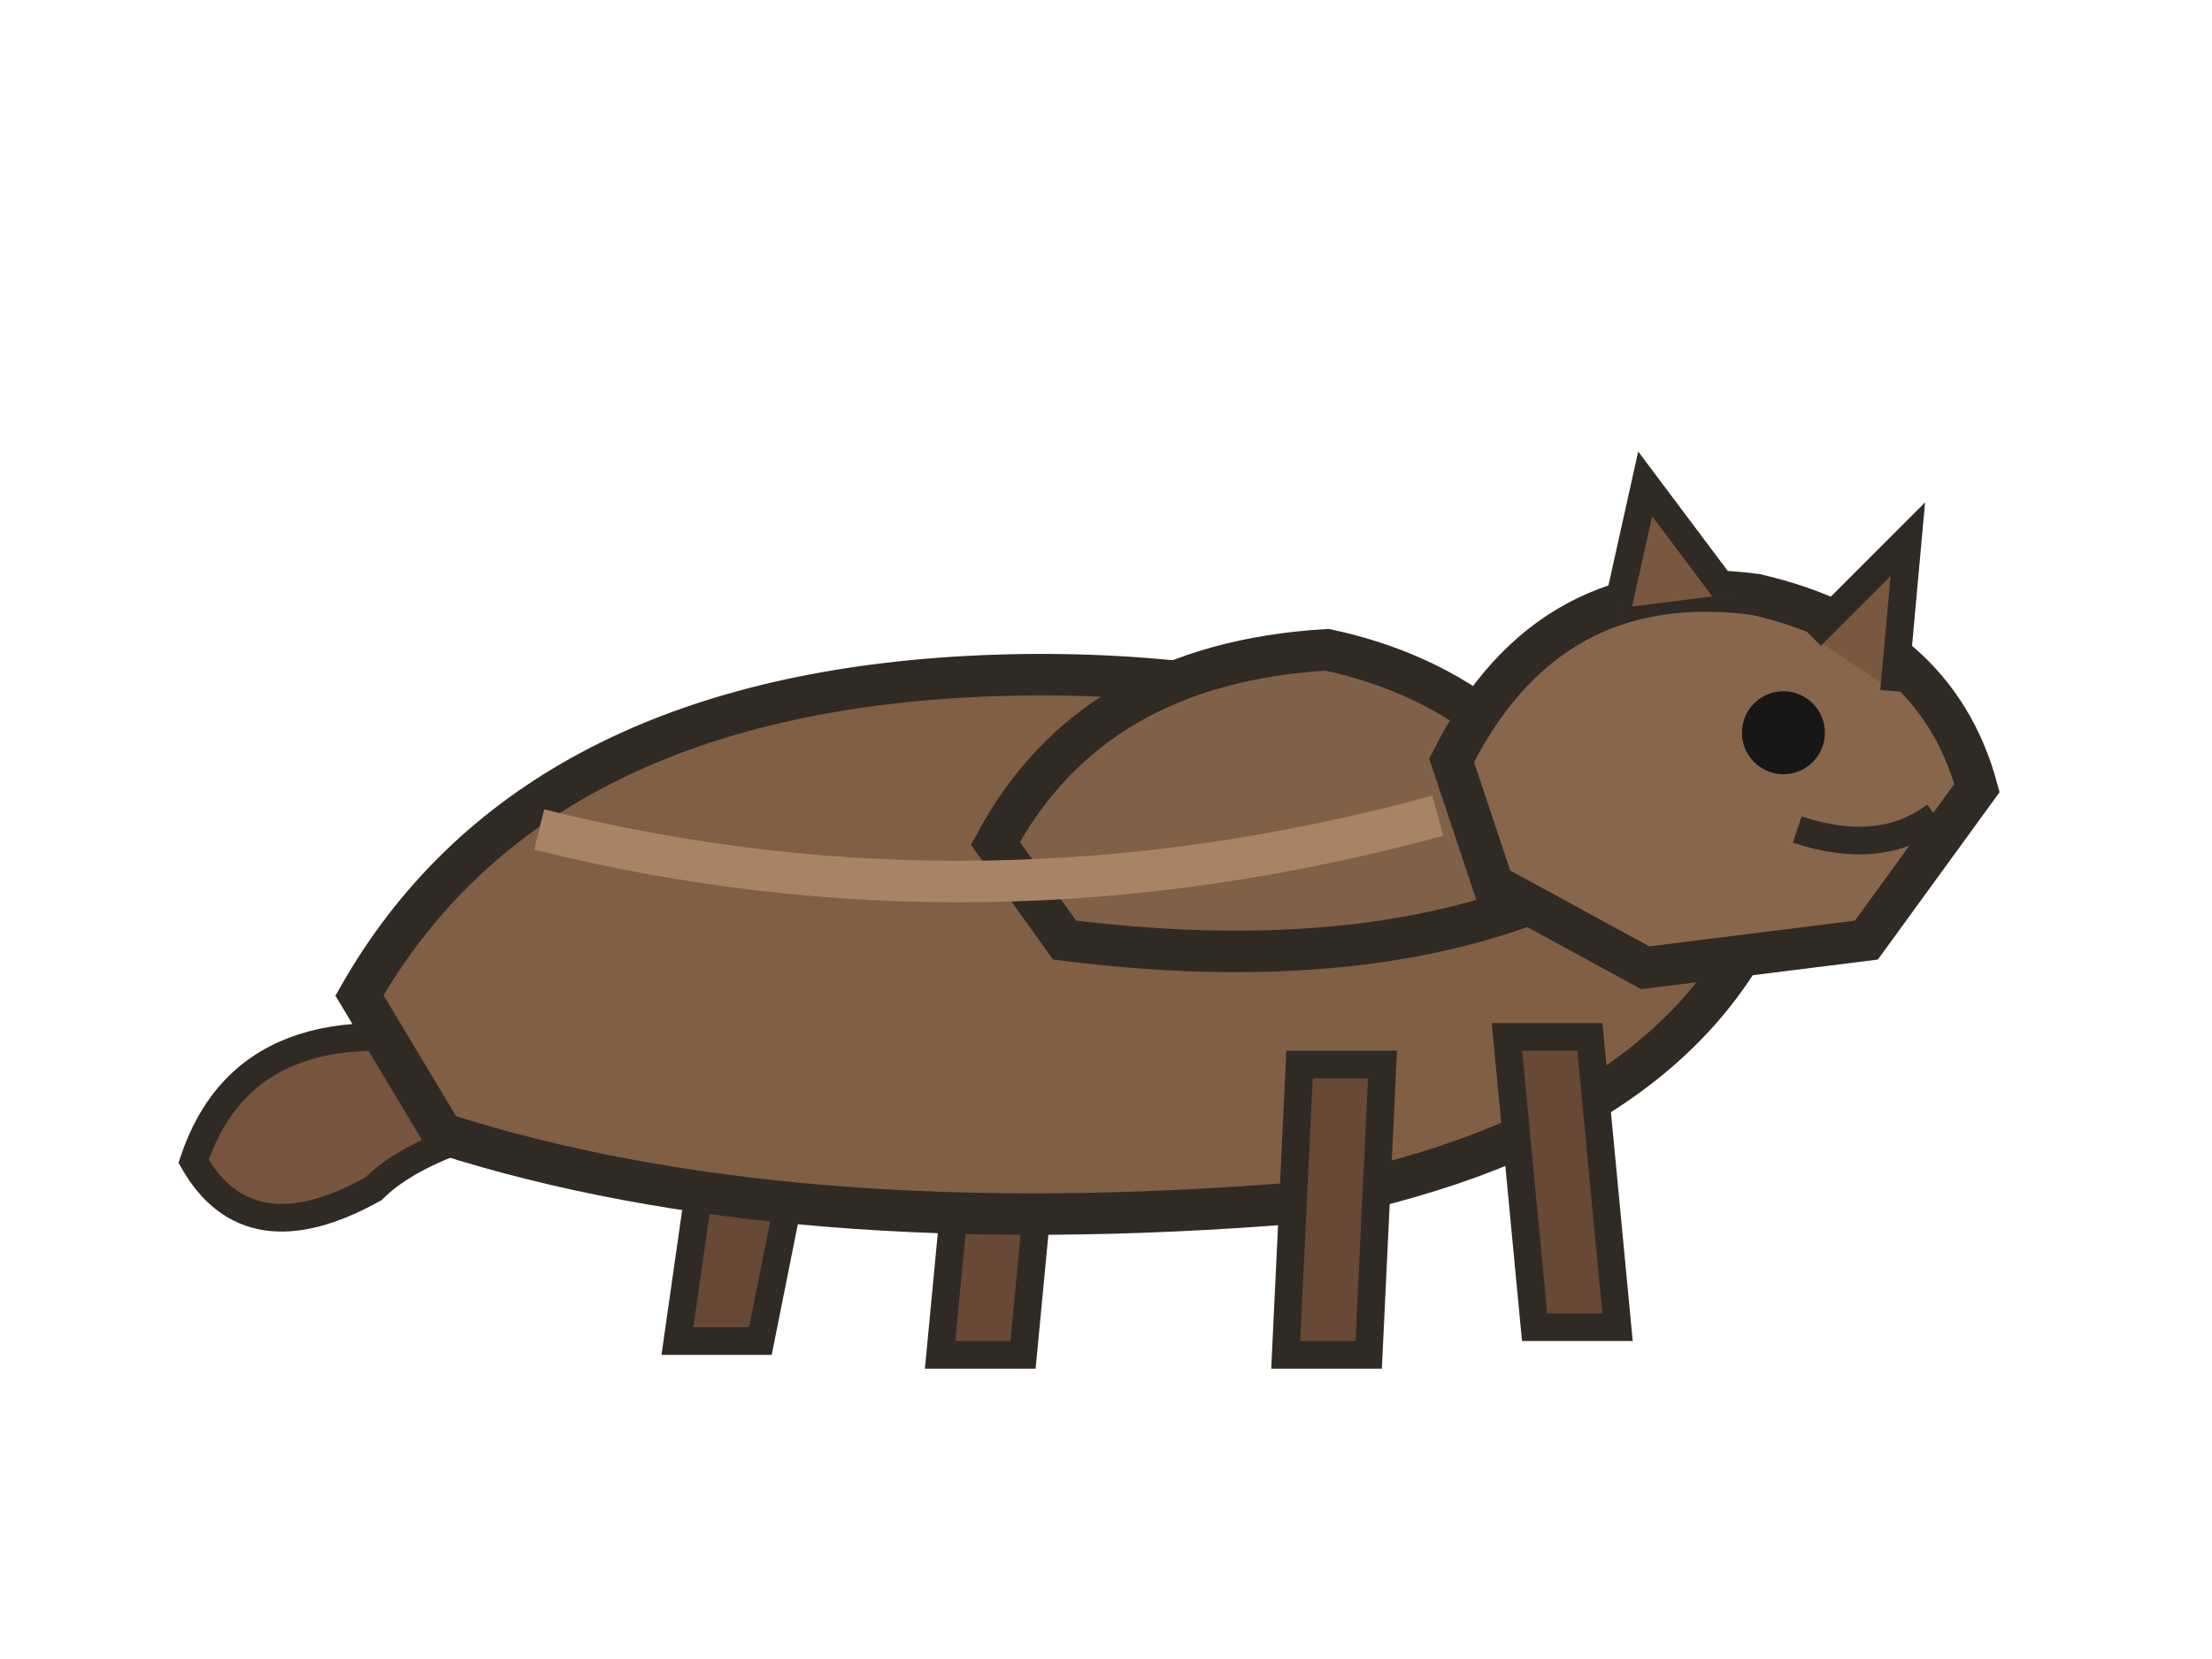
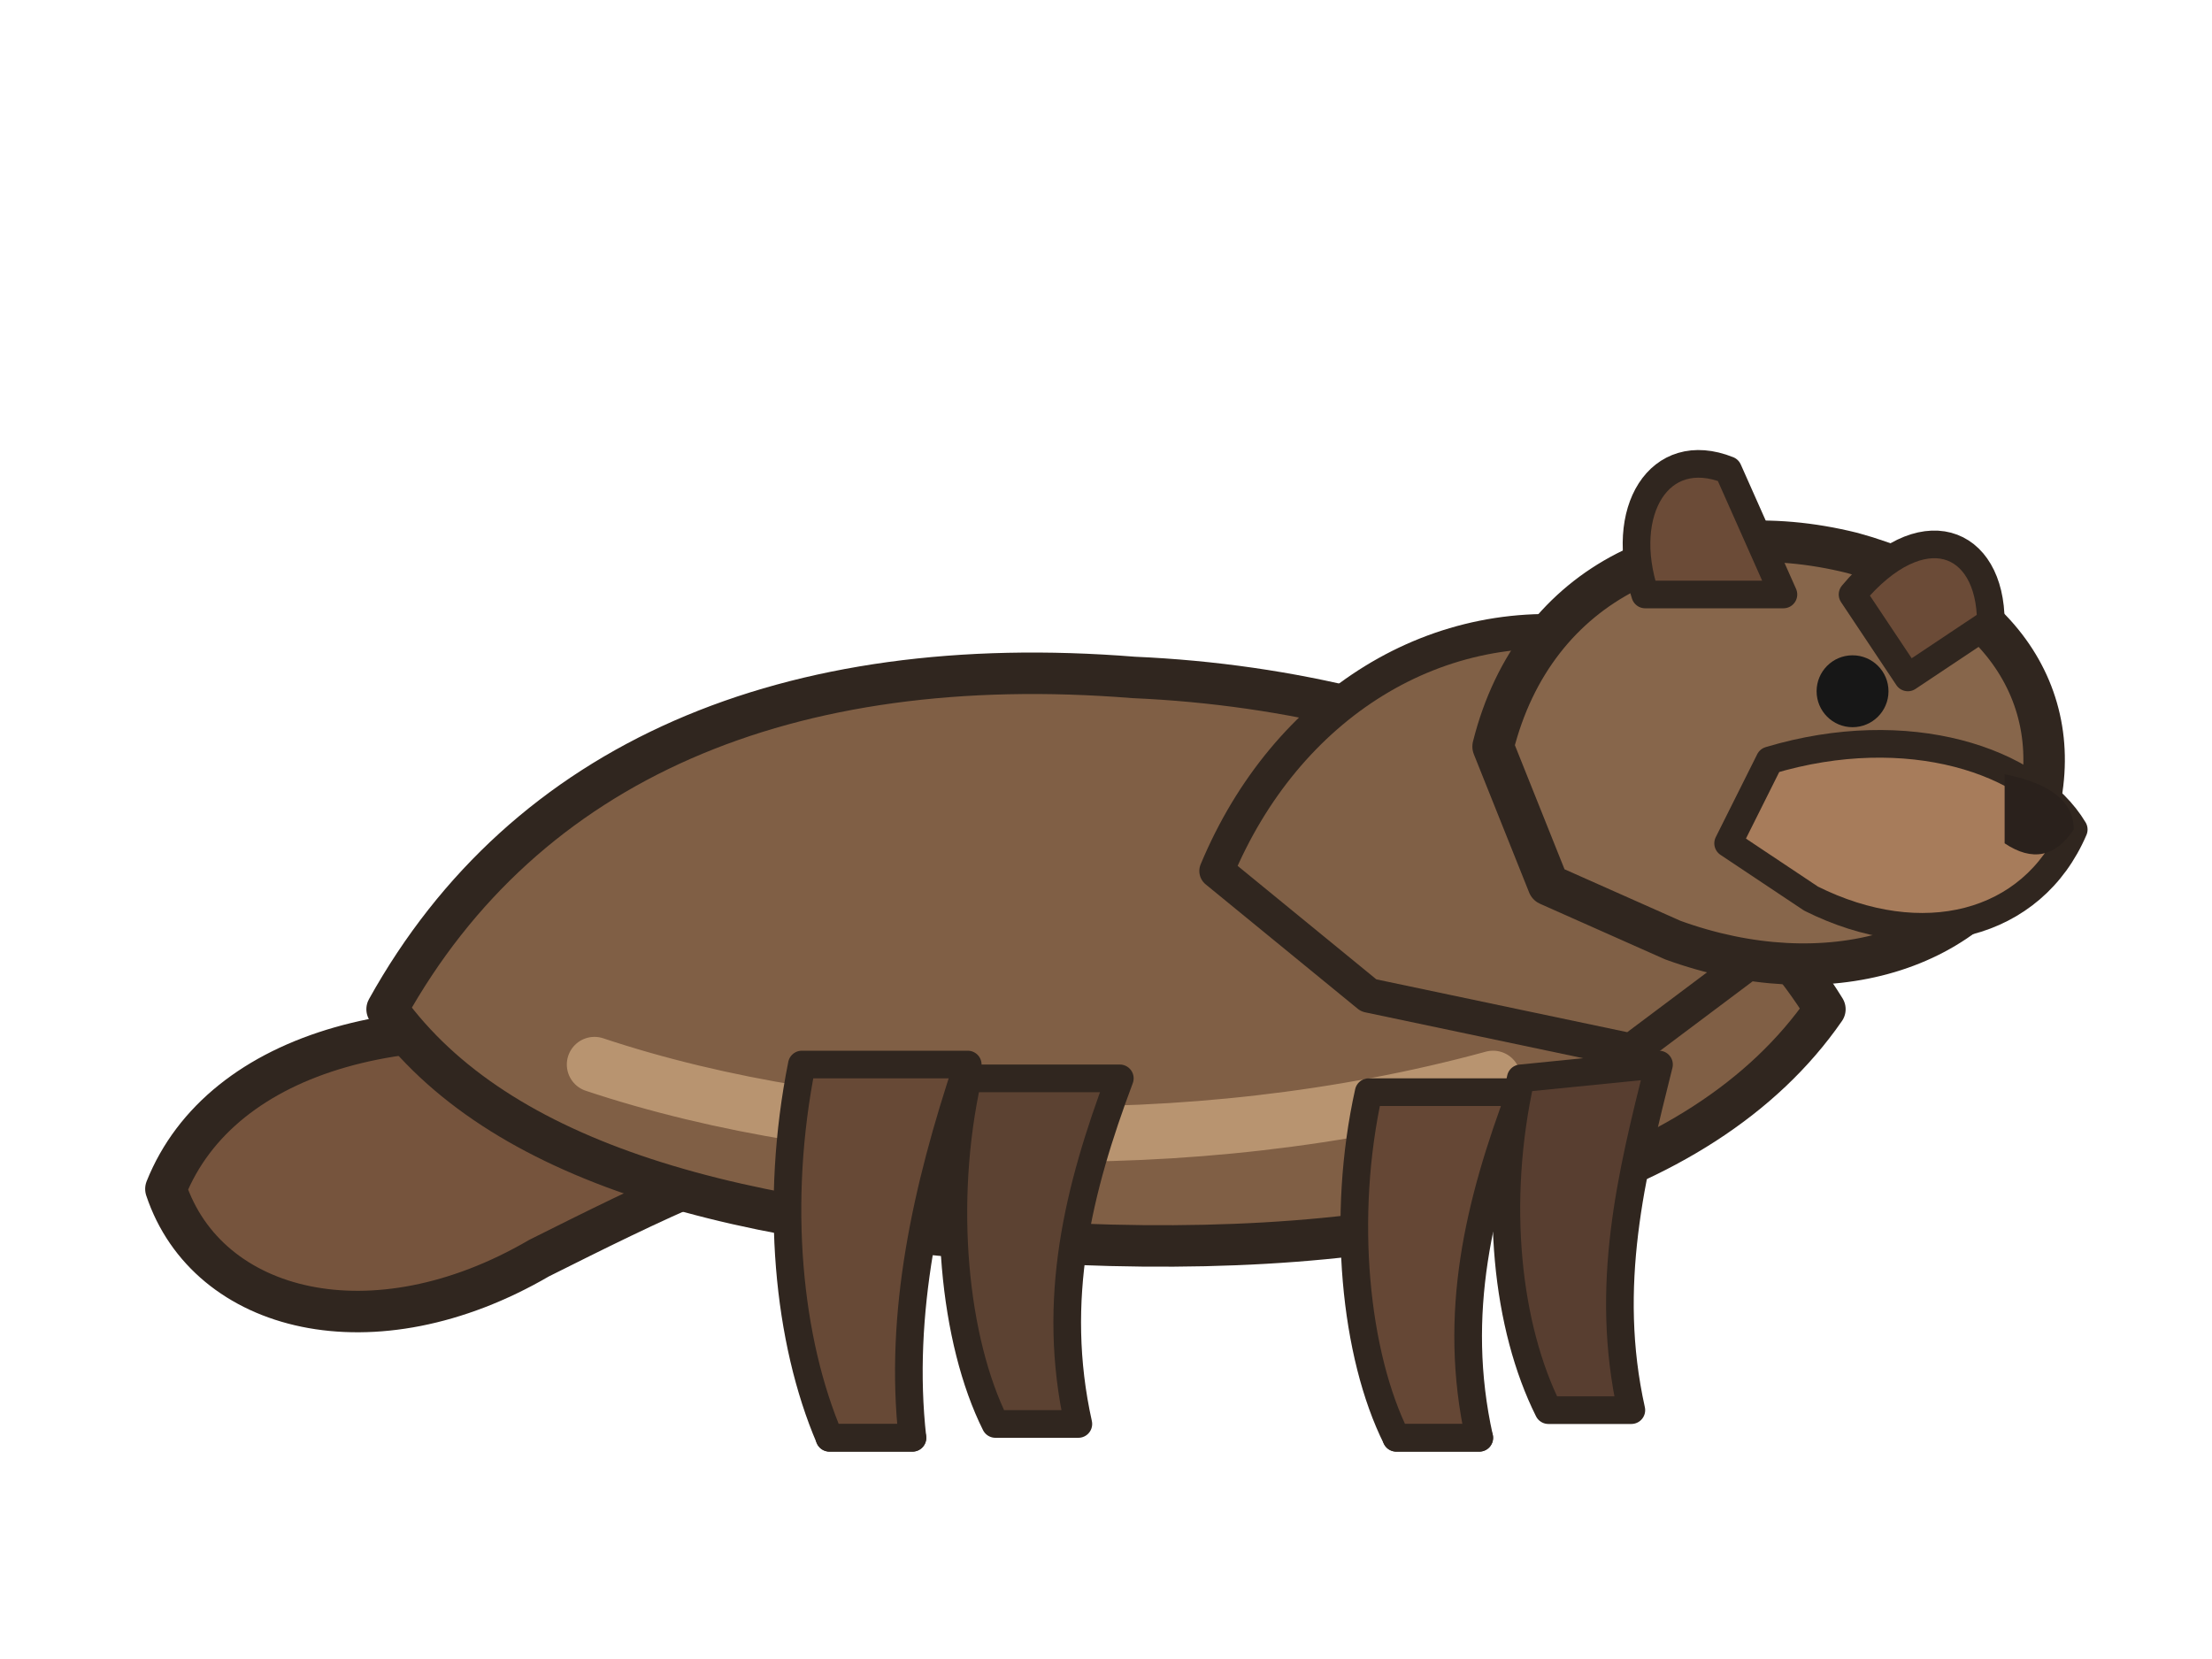
<svg xmlns="http://www.w3.org/2000/svg" viewBox="0 0 160 120" role="img" aria-label="weasel pet master artwork">
-   <g id="pet-root">
-     <g id="tail">
-       <path d="M35 76 Q18 72 14 84 Q18 91 27 86 Q31 82 43 80Z" fill="#76543d" stroke="#302a25" stroke-width="2" />
-     </g>
-     <g id="hind-legs">
-       <path d="M52 76 L49 97 L55 97 L59 77Z" fill="#674936" stroke="#302a25" stroke-width="2" />
-       <path d="M70 77 L68 98 L74 98 L76 77Z" fill="#674936" stroke="#302a25" stroke-width="2" />
-     </g>
-     <g id="body">
-       <path d="M26 72 Q38 51 69 49 Q101 47 128 65 Q121 82 94 87 Q57 90 32 82Z" fill="#805f45" stroke="#302a25" stroke-width="3" />
-     </g>
-     <g id="front-legs">
-       <path d="M94 77 L93 98 L99 98 L100 77Z" fill="#674936" stroke="#302a25" stroke-width="2" />
-       <path d="M109 75 L111 96 L117 96 L115 75Z" fill="#674936" stroke="#302a25" stroke-width="2" />
-     </g>
-     <g id="neck">
-       <path d="M72 61 Q79 48 96 47 Q110 50 116 63 Q101 71 77 68Z" fill="#806046" stroke="#302a25" stroke-width="3" />
-     </g>
-     <g id="head">
-       <path d="M105 55 Q112 41 127 43 Q140 46 143 57 L135 68 L119 70 L108 64Z" fill="#87664b" stroke="#302a25" stroke-width="3" />
-       <path d="M117 44 L119 35 L125 43 M131 46 L138 39 L137 50" fill="#79583f" stroke="#302a25" stroke-width="2" />
-     </g>
-     <g id="face">
-       <circle cx="129" cy="53" r="3" fill="#171717" />
-       <path d="M130 60 Q136 62 140 59" fill="none" stroke="#302a25" stroke-width="2" />
-     </g>
-     <g id="species-surface">
-       <path d="M39 60 Q71 68 104 59" fill="none" stroke="#a88464" stroke-width="3" />
-     </g>
-     <g id="markings" />
+   <g id="pet-root" stroke="#30261f" stroke-linejoin="round" stroke-linecap="round">
+     <path id="tail" d="M47 76 C30 72 16 76 12 86 C15 95 27 98 39 91 C47 87 55 83 62 82Z" fill="#76543d" stroke-width="3" />
+     <path id="body" d="M28 73 C38 55 57 47 82 49 C105 50 124 60 132 73 C123 86 103 91 78 90 C53 89 36 84 28 73Z" fill="#805f45" stroke-width="3" />
+     <path id="belly" d="M43 77 C61 83 86 84 108 78" fill="none" stroke="#b89470" stroke-width="4" />
+     <path id="neck" d="M88 63 C93 51 104 44 116 46 C127 49 132 57 130 67 L118 76 L99 72Z" fill="#806046" stroke-width="2.5" />
+     <path id="head" d="M108 54 C111 42 122 37 134 40 C145 43 150 51 147 60 C143 69 132 72 121 68 L112 64Z" fill="#87664b" stroke-width="3" />
+     <path id="ear-far" d="M119 43 C117 37 120 32 125 34 L129 43Z" fill="#6b4b37" stroke-width="2" />
+     <path id="ear-near" d="M134 43 C139 37 144 39 144 45 L138 49Z" fill="#6b4b37" stroke-width="2" />
+     <path id="muzzle" d="M128 55 C138 52 147 55 150 60 C147 67 139 69 131 65 L125 61Z" fill="#a77c5b" stroke-width="2" />
+     <path id="nose" d="M145 56 Q150 57 150 60 Q148 63 145 61Z" fill="#2a211c" stroke="none" />
+     <circle id="eye" cx="134" cy="50" r="2.6" fill="#171717" stroke="none" />
+     <path id="front-leg-near" d="M58 77 C56 87 57 97 60 104 L66 104 C65 95 67 86 70 77Z" fill="#674936" stroke-width="2" />
+     <path id="front-leg-far" d="M70 78 C68 87 69 97 72 103 L78 103 C76 94 78 86 81 78Z" fill="#5c4232" stroke-width="2" />
+     <path id="hind-leg-near" d="M99 79 C97 88 98 98 101 104 L107 104 C105 95 107 87 110 79Z" fill="#654735" stroke-width="2" />
+     <path id="hind-leg-far" d="M110 78 C108 87 109 96 112 102 L118 102 C116 93 118 85 120 77Z" fill="#583e30" stroke-width="2" />
+     <path id="paw-near" d="M60 104 L66 104 M101 104 L107 104" fill="none" stroke-width="2" />
  </g>
</svg>
